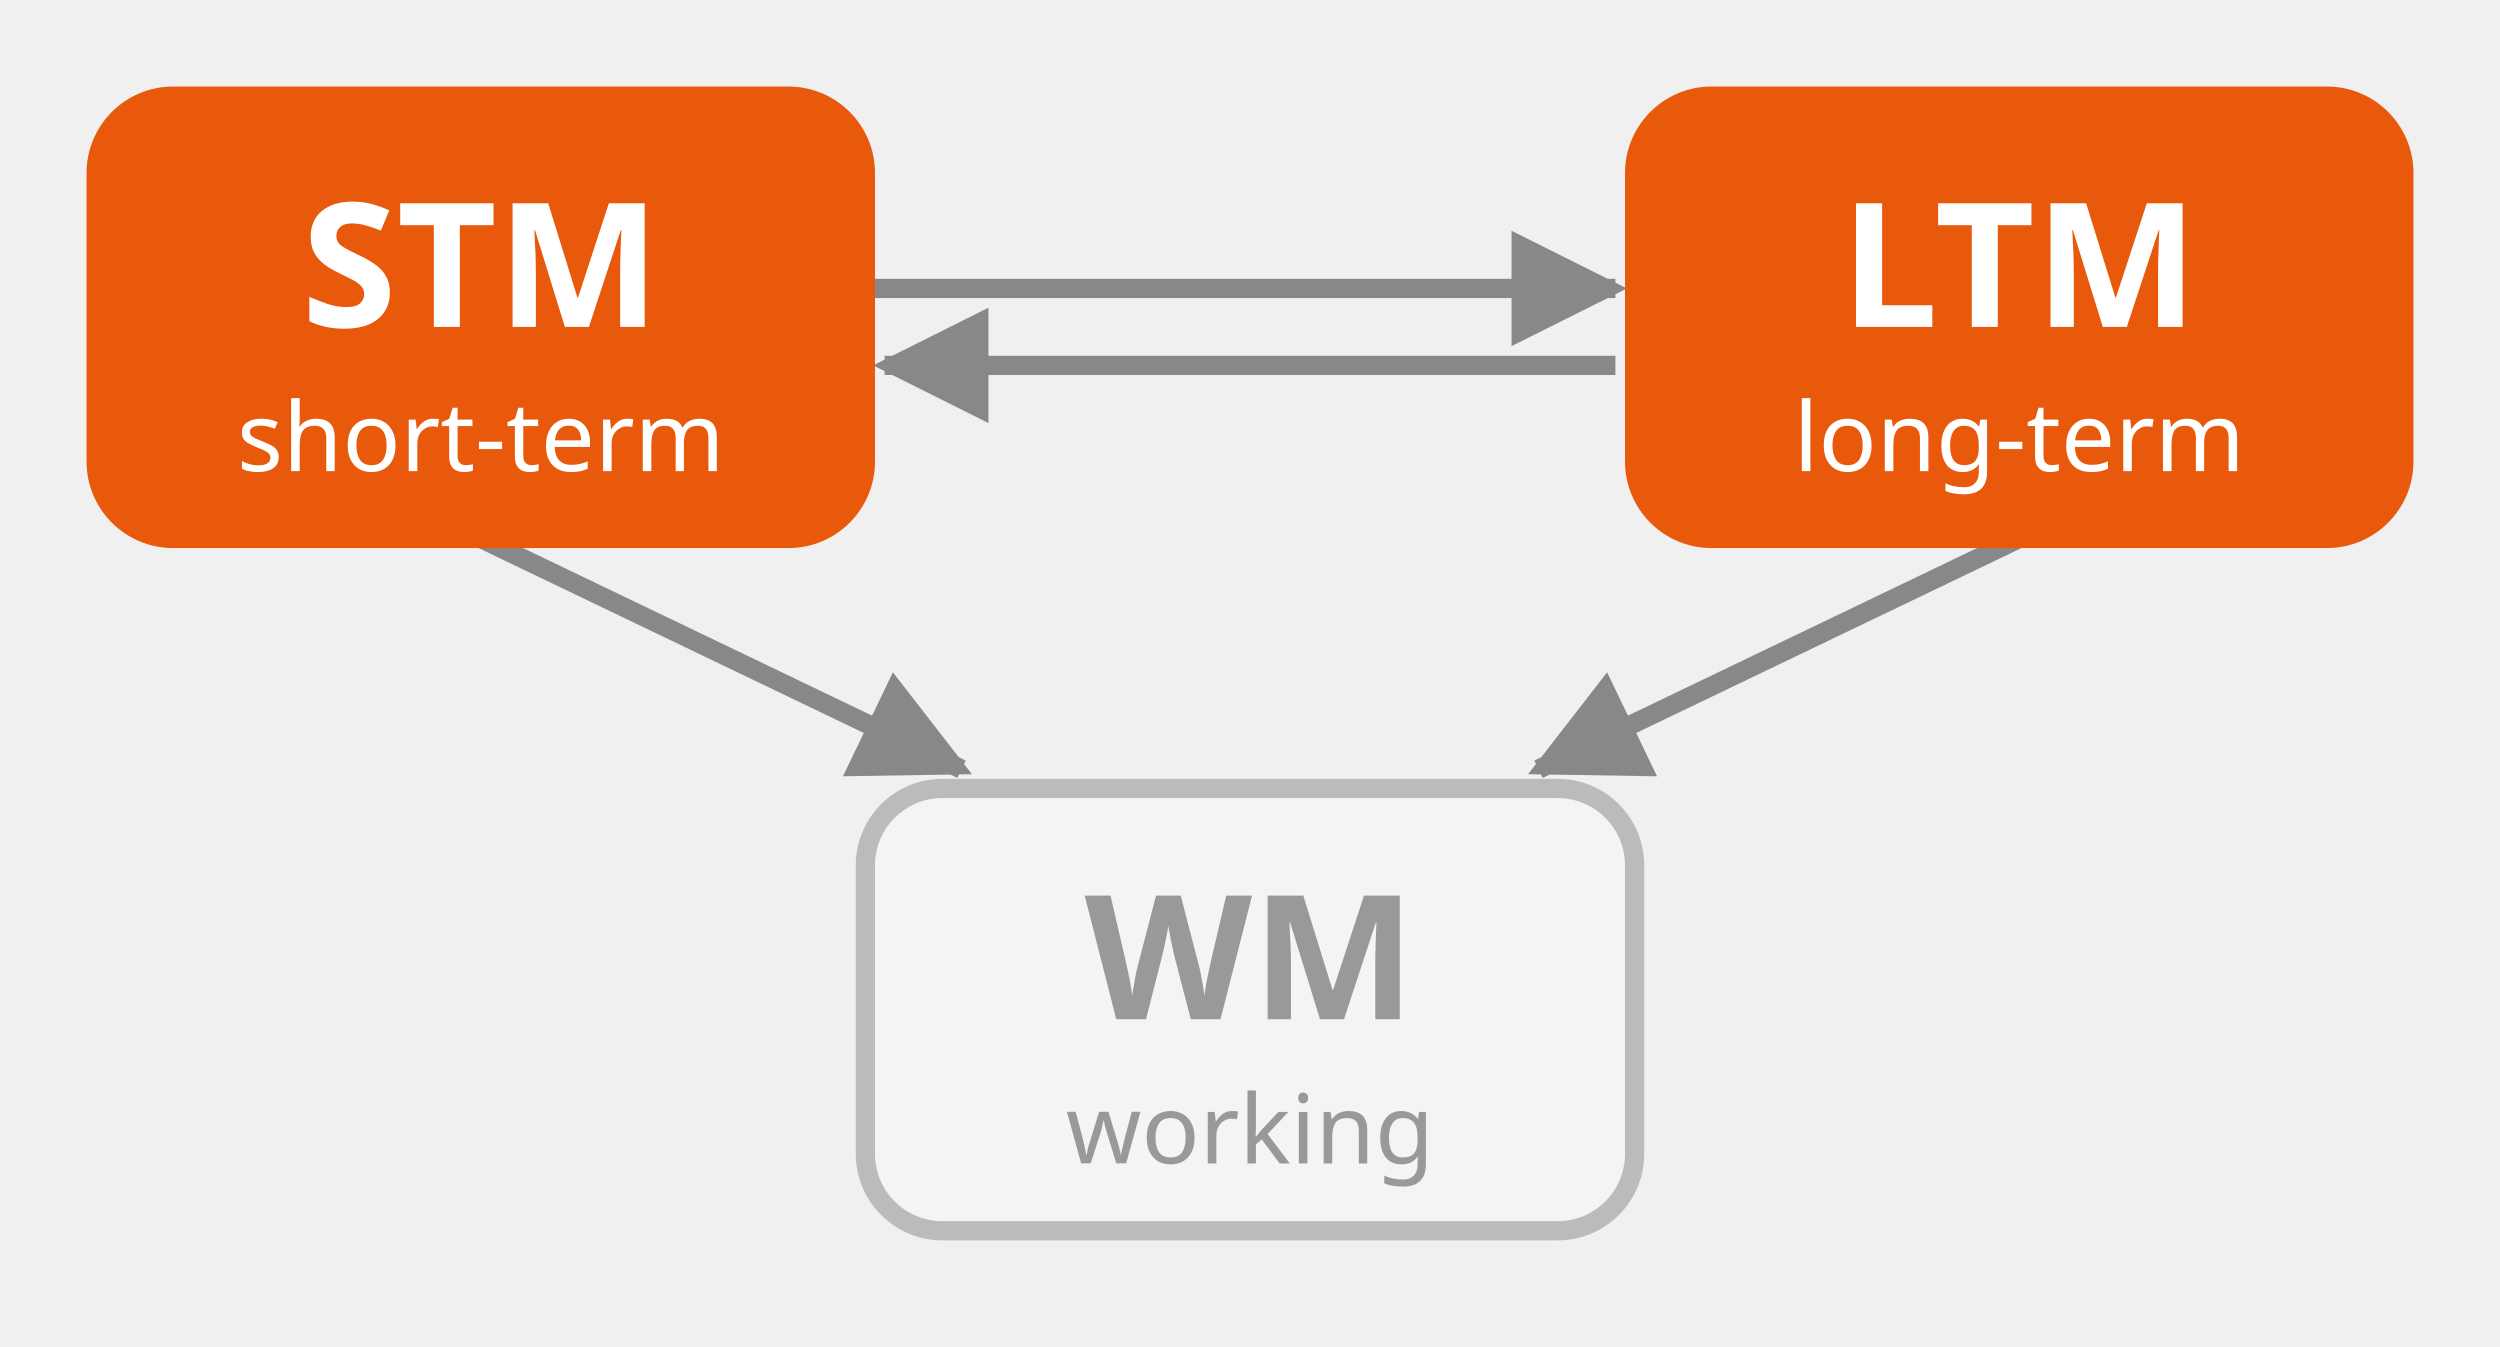
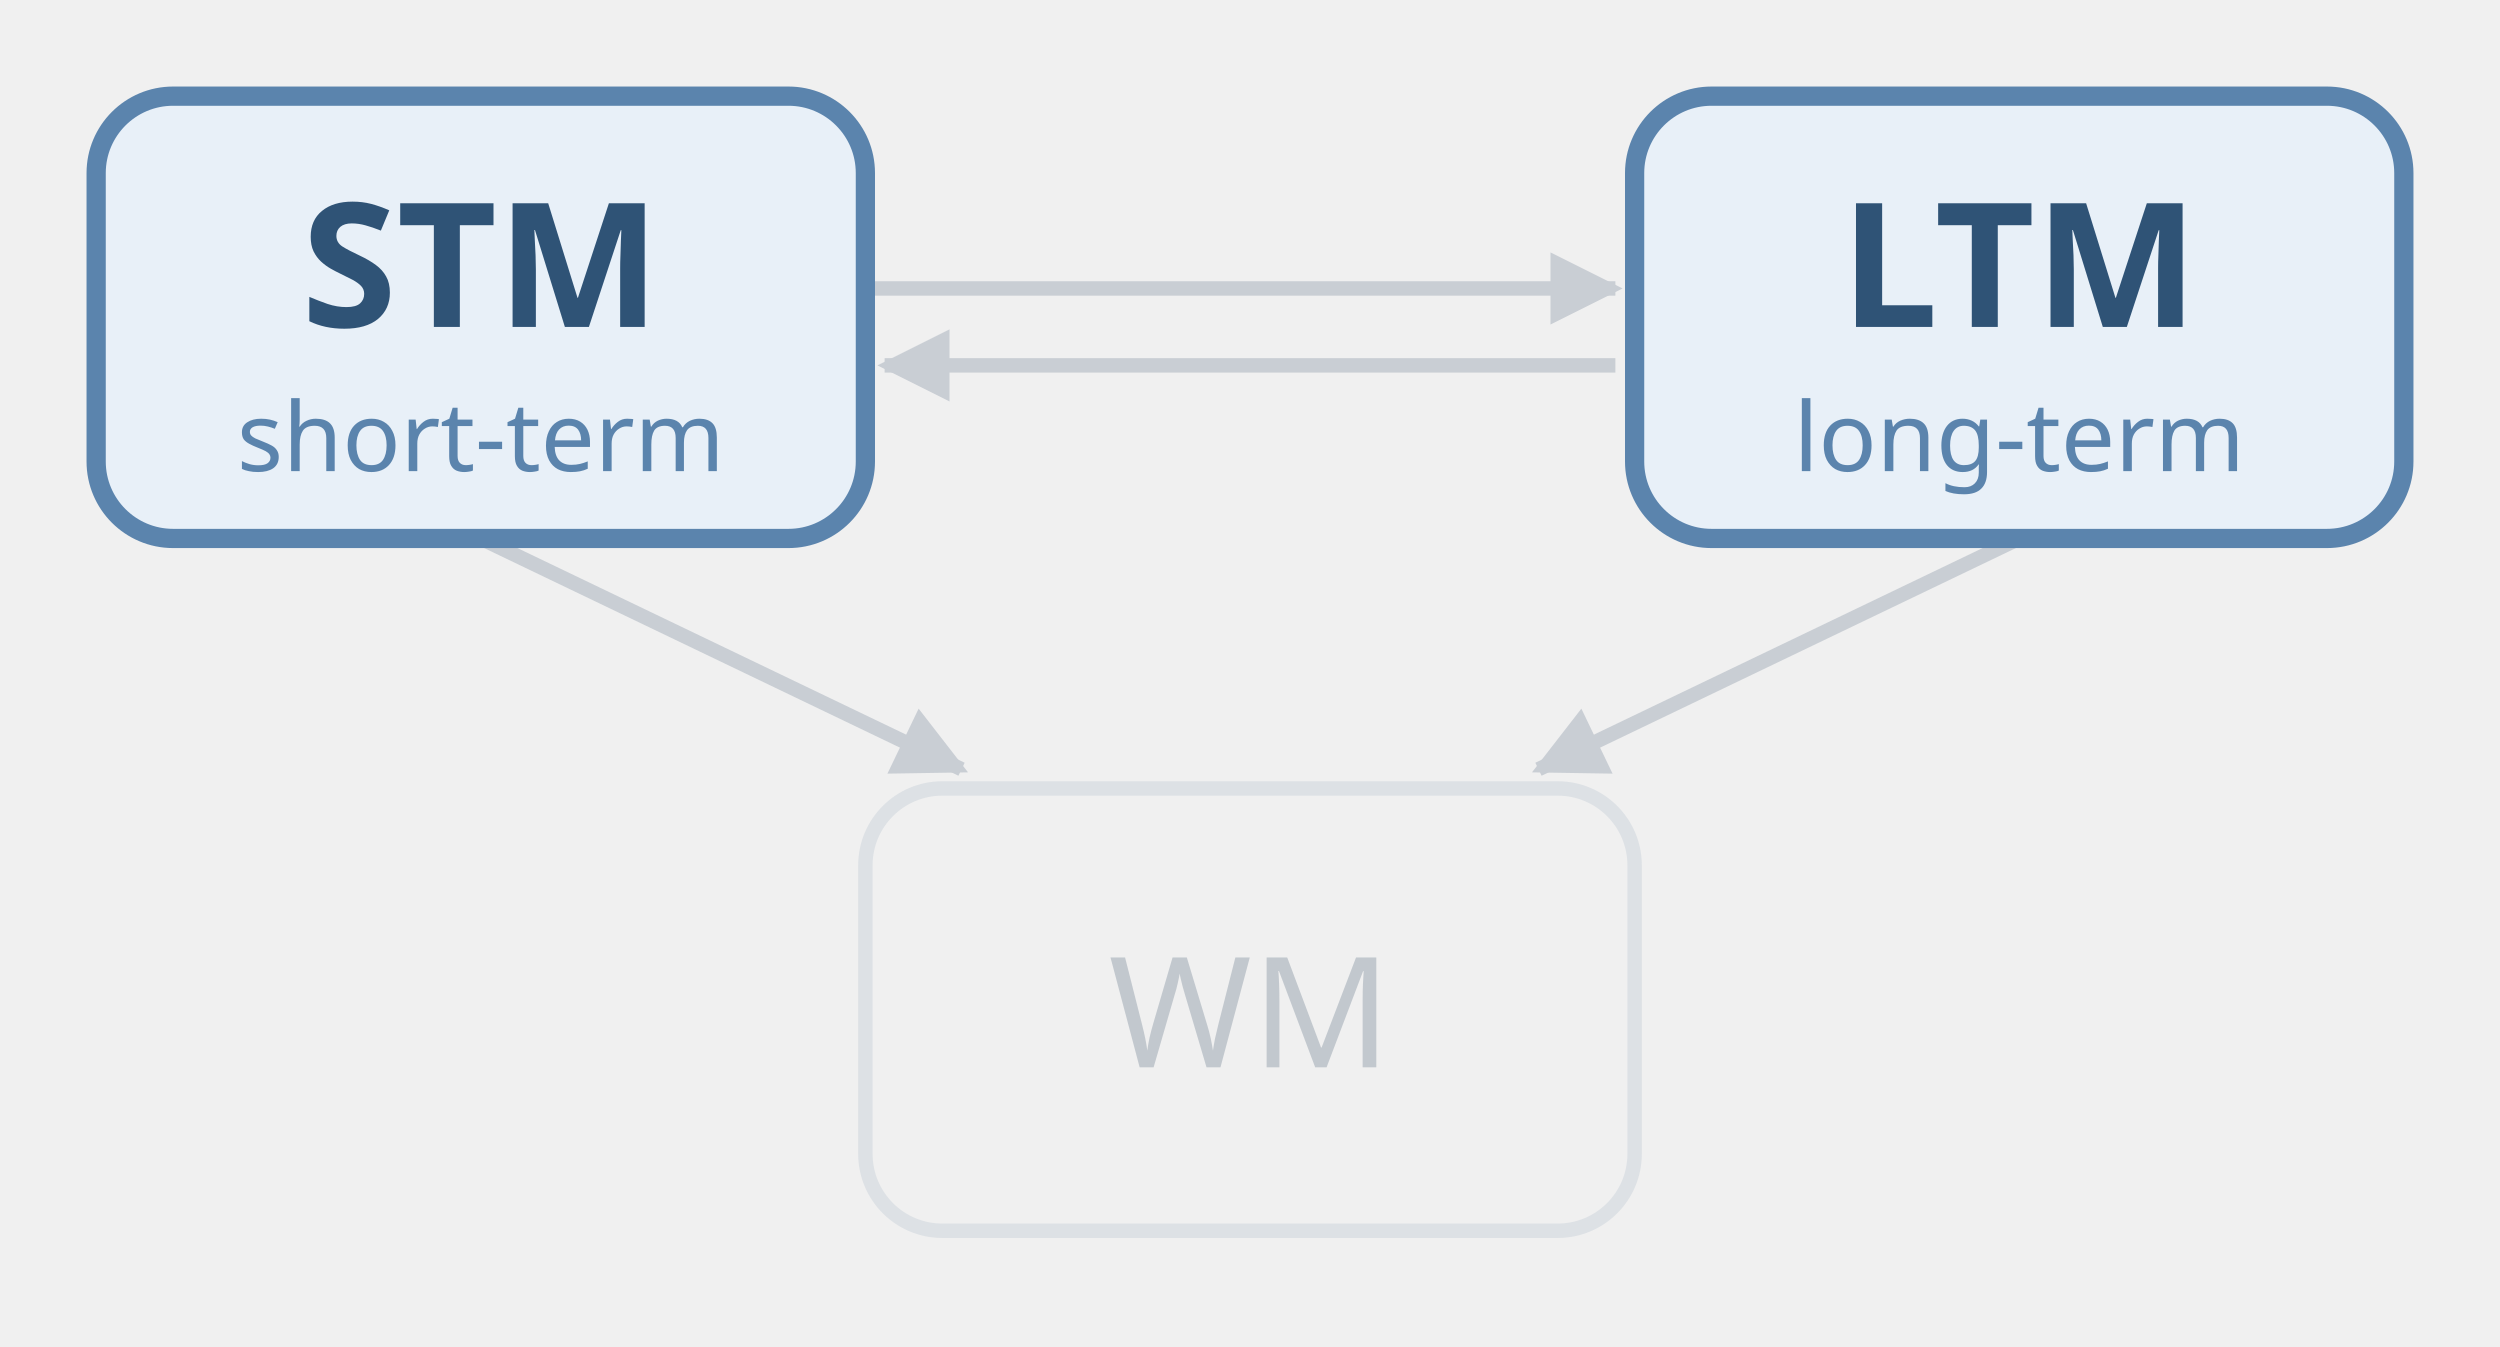
<svg xmlns="http://www.w3.org/2000/svg" viewBox="0 0 260 140" width="260" height="140" font-family="sans-serif">
  <defs>
-     <marker id="a" viewBox="0 0 10 10" refX="9" refY="5" markerWidth="6" markerHeight="6" orient="auto">
-       <path d="M0,0 L10,5 L0,10 z" fill="#888" />
+     <marker id="a" viewBox="0 0 10 10" refX="9" refY="5" markerWidth="5" markerHeight="5" orient="auto">
+       <path d="M0,0 L10,5 L0,10 z" fill="#c9ced4" />
    </marker>
  </defs>
-   <g stroke="#888" stroke-width="2" marker-end="url(#a)">
+   <g stroke="#c9ced4" stroke-width="1.5" marker-end="url(#a)">
    <line x1="90" y1="30" x2="168" y2="30" />
    <line x1="168" y1="38" x2="92" y2="38" />
    <line x1="50" y1="56" x2="100" y2="80" />
    <line x1="210" y1="56" x2="160" y2="80" />
  </g>
-   <rect x="10" y="10" width="80" height="46" rx="8" fill="#e8590c" stroke="#e8590c" stroke-width="2" />
-   <text x="50" y="34" text-anchor="middle" font-size="18" font-weight="bold" fill="#fff">STM</text>
-   <text x="50" y="49" text-anchor="middle" font-size="10" fill="#fff">short-term</text>
-   <rect x="170" y="10" width="80" height="46" rx="8" fill="#e8590c" stroke="#e8590c" stroke-width="2" />
-   <text x="210" y="34" text-anchor="middle" font-size="18" font-weight="bold" fill="#fff">LTM</text>
-   <text x="210" y="49" text-anchor="middle" font-size="10" fill="#fff">long-term</text>
-   <rect x="90" y="82" width="80" height="46" rx="8" fill="#f4f4f4" stroke="#bbb" stroke-width="2" />
-   <text x="130" y="106" text-anchor="middle" font-size="18" font-weight="bold" fill="#999">WM</text>
-   <text x="130" y="121" text-anchor="middle" font-size="10" fill="#999">working</text>
+   <rect x="10" y="10" width="80" height="46" rx="8" fill="#e8f0f8" stroke="#5b84ad" stroke-width="2" />
+   <text x="50" y="34" text-anchor="middle" font-size="18" font-weight="bold" fill="#2f5376">STM</text>
+   <text x="50" y="49" text-anchor="middle" font-size="10" fill="#5b84ad">short-term</text>
+   <rect x="170" y="10" width="80" height="46" rx="8" fill="#e8f0f8" stroke="#5b84ad" stroke-width="2" />
+   <text x="210" y="34" text-anchor="middle" font-size="18" font-weight="bold" fill="#2f5376">LTM</text>
+   <text x="210" y="49" text-anchor="middle" font-size="10" fill="#5b84ad">long-term</text>
+   <rect x="90" y="82" width="80" height="46" rx="8" fill="none" stroke="#dde1e5" stroke-width="1.5" />
+   <text x="130" y="111" text-anchor="middle" font-size="16" fill="#c2c8ce">WM</text>
</svg>
